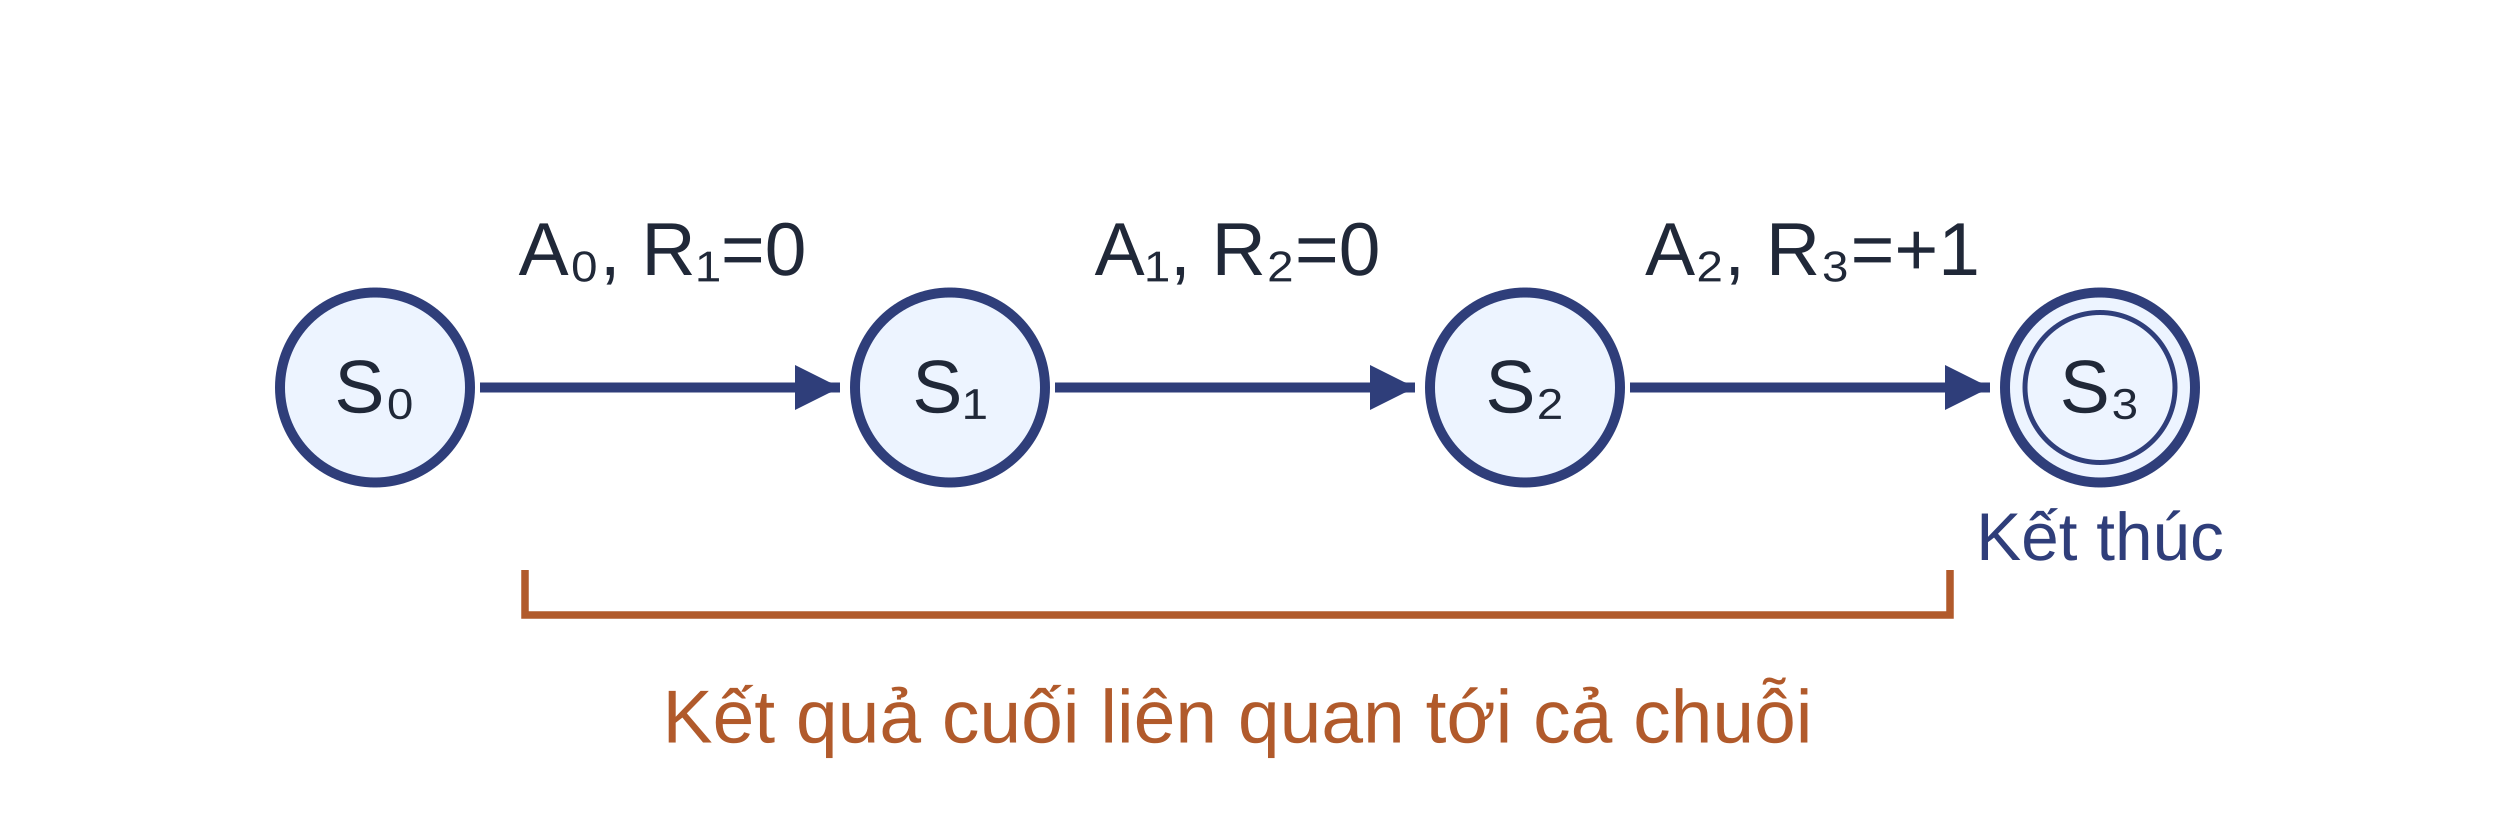
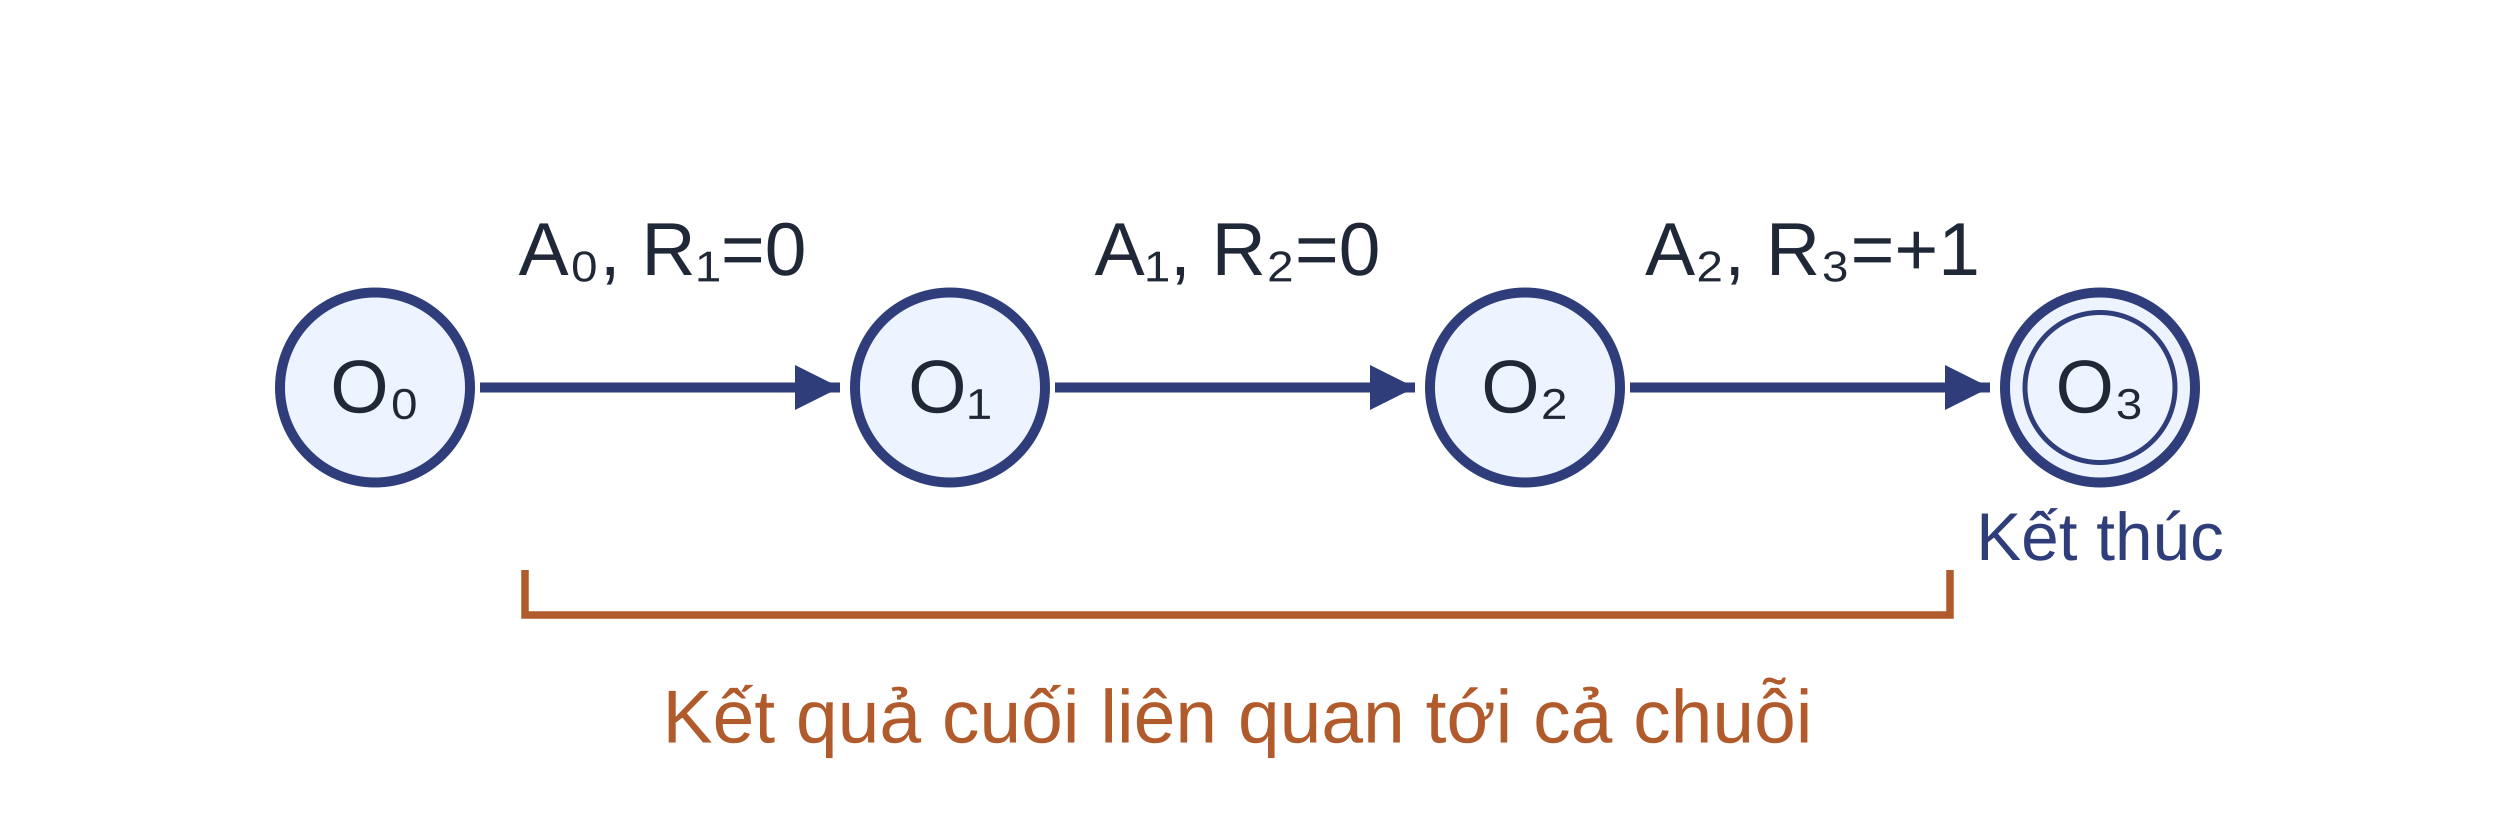
<svg xmlns="http://www.w3.org/2000/svg" viewBox="0 0 1000 330" role="img" aria-labelledby="title desc">
  <defs>
    <marker id="transition-arrow" markerUnits="userSpaceOnUse" markerWidth="20" markerHeight="18" refX="18" refY="9" orient="auto" viewBox="0 0 20 18">
      <path d="M0 0 L18 9 L0 18 Z" fill="#2F3E7A" />
    </marker>
  </defs>
  <g font-family="Arial, sans-serif" text-anchor="middle">
    <g fill="none" stroke="#2F3E7A" stroke-width="4" marker-end="url(#transition-arrow)">
      <path d="M192 155 H336" />
      <path d="M422 155 H566" />
      <path d="M652 155 H796" />
    </g>
    <g fill="#EDF4FF" stroke="#2F3E7A" stroke-width="4">
      <circle cx="150" cy="155" r="38" />
      <circle cx="380" cy="155" r="38" />
      <circle cx="610" cy="155" r="38" />
      <circle cx="840" cy="155" r="38" />
    </g>
    <circle cx="840" cy="155" r="30" fill="none" stroke="#2F3E7A" stroke-width="2" />
    <g fill="#202838" font-size="30">
-       <text x="150" y="165">S₀</text>
-       <text x="380" y="165">S₁</text>
-       <text x="610" y="165">S₂</text>
-       <text x="840" y="165">S₃</text>
+       <text x="150" y="165">O₀</text>
+       <text x="380" y="165">O₁</text>
+       <text x="610" y="165">O₂</text>
+       <text x="840" y="165">O₃</text>
      <text x="265" y="110">A₀, R₁=0</text>
      <text x="495" y="110">A₁, R₂=0</text>
      <text x="725" y="110">A₂, R₃=+1</text>
    </g>
    <text x="840" y="224" font-size="27" fill="#2F3E7A">Kết thúc</text>
    <path d="M210 228 V246 H780 V228" fill="none" stroke="#B15A2B" stroke-width="3" />
    <text x="495" y="297" font-size="30" fill="#B15A2B">Kết quả cuối liên quan tới cả chuỗi</text>
  </g>
</svg>
